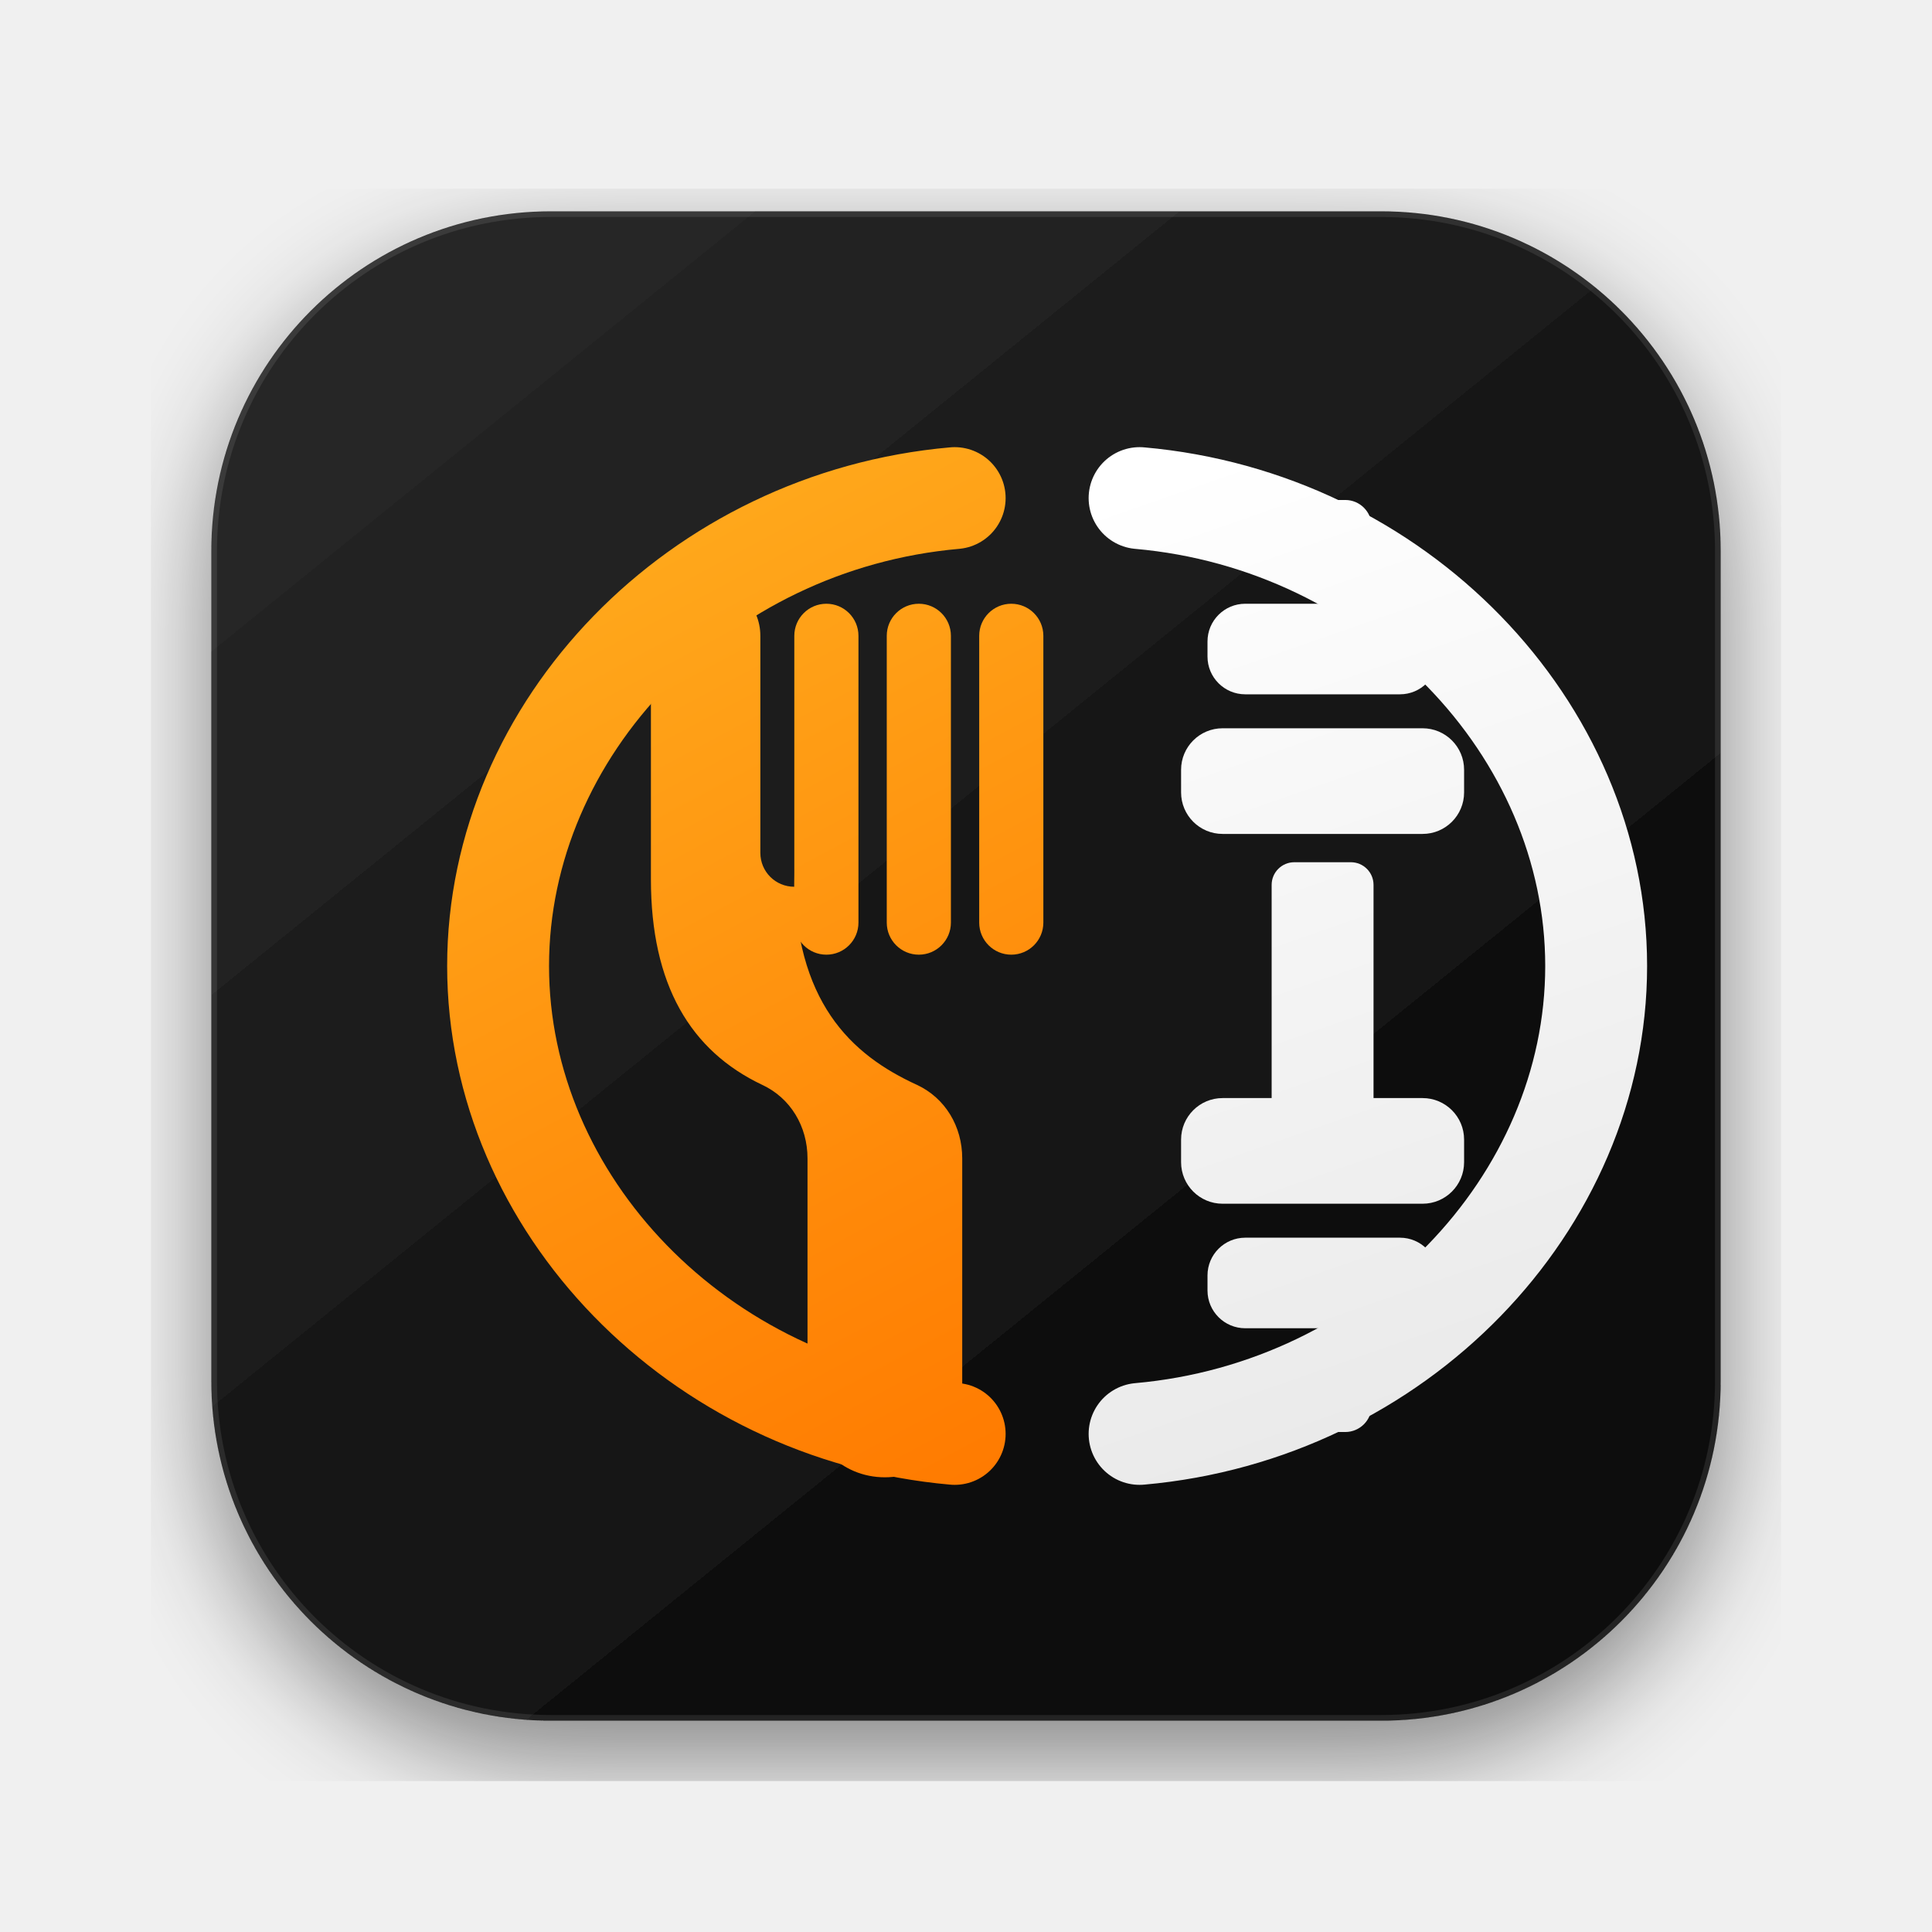
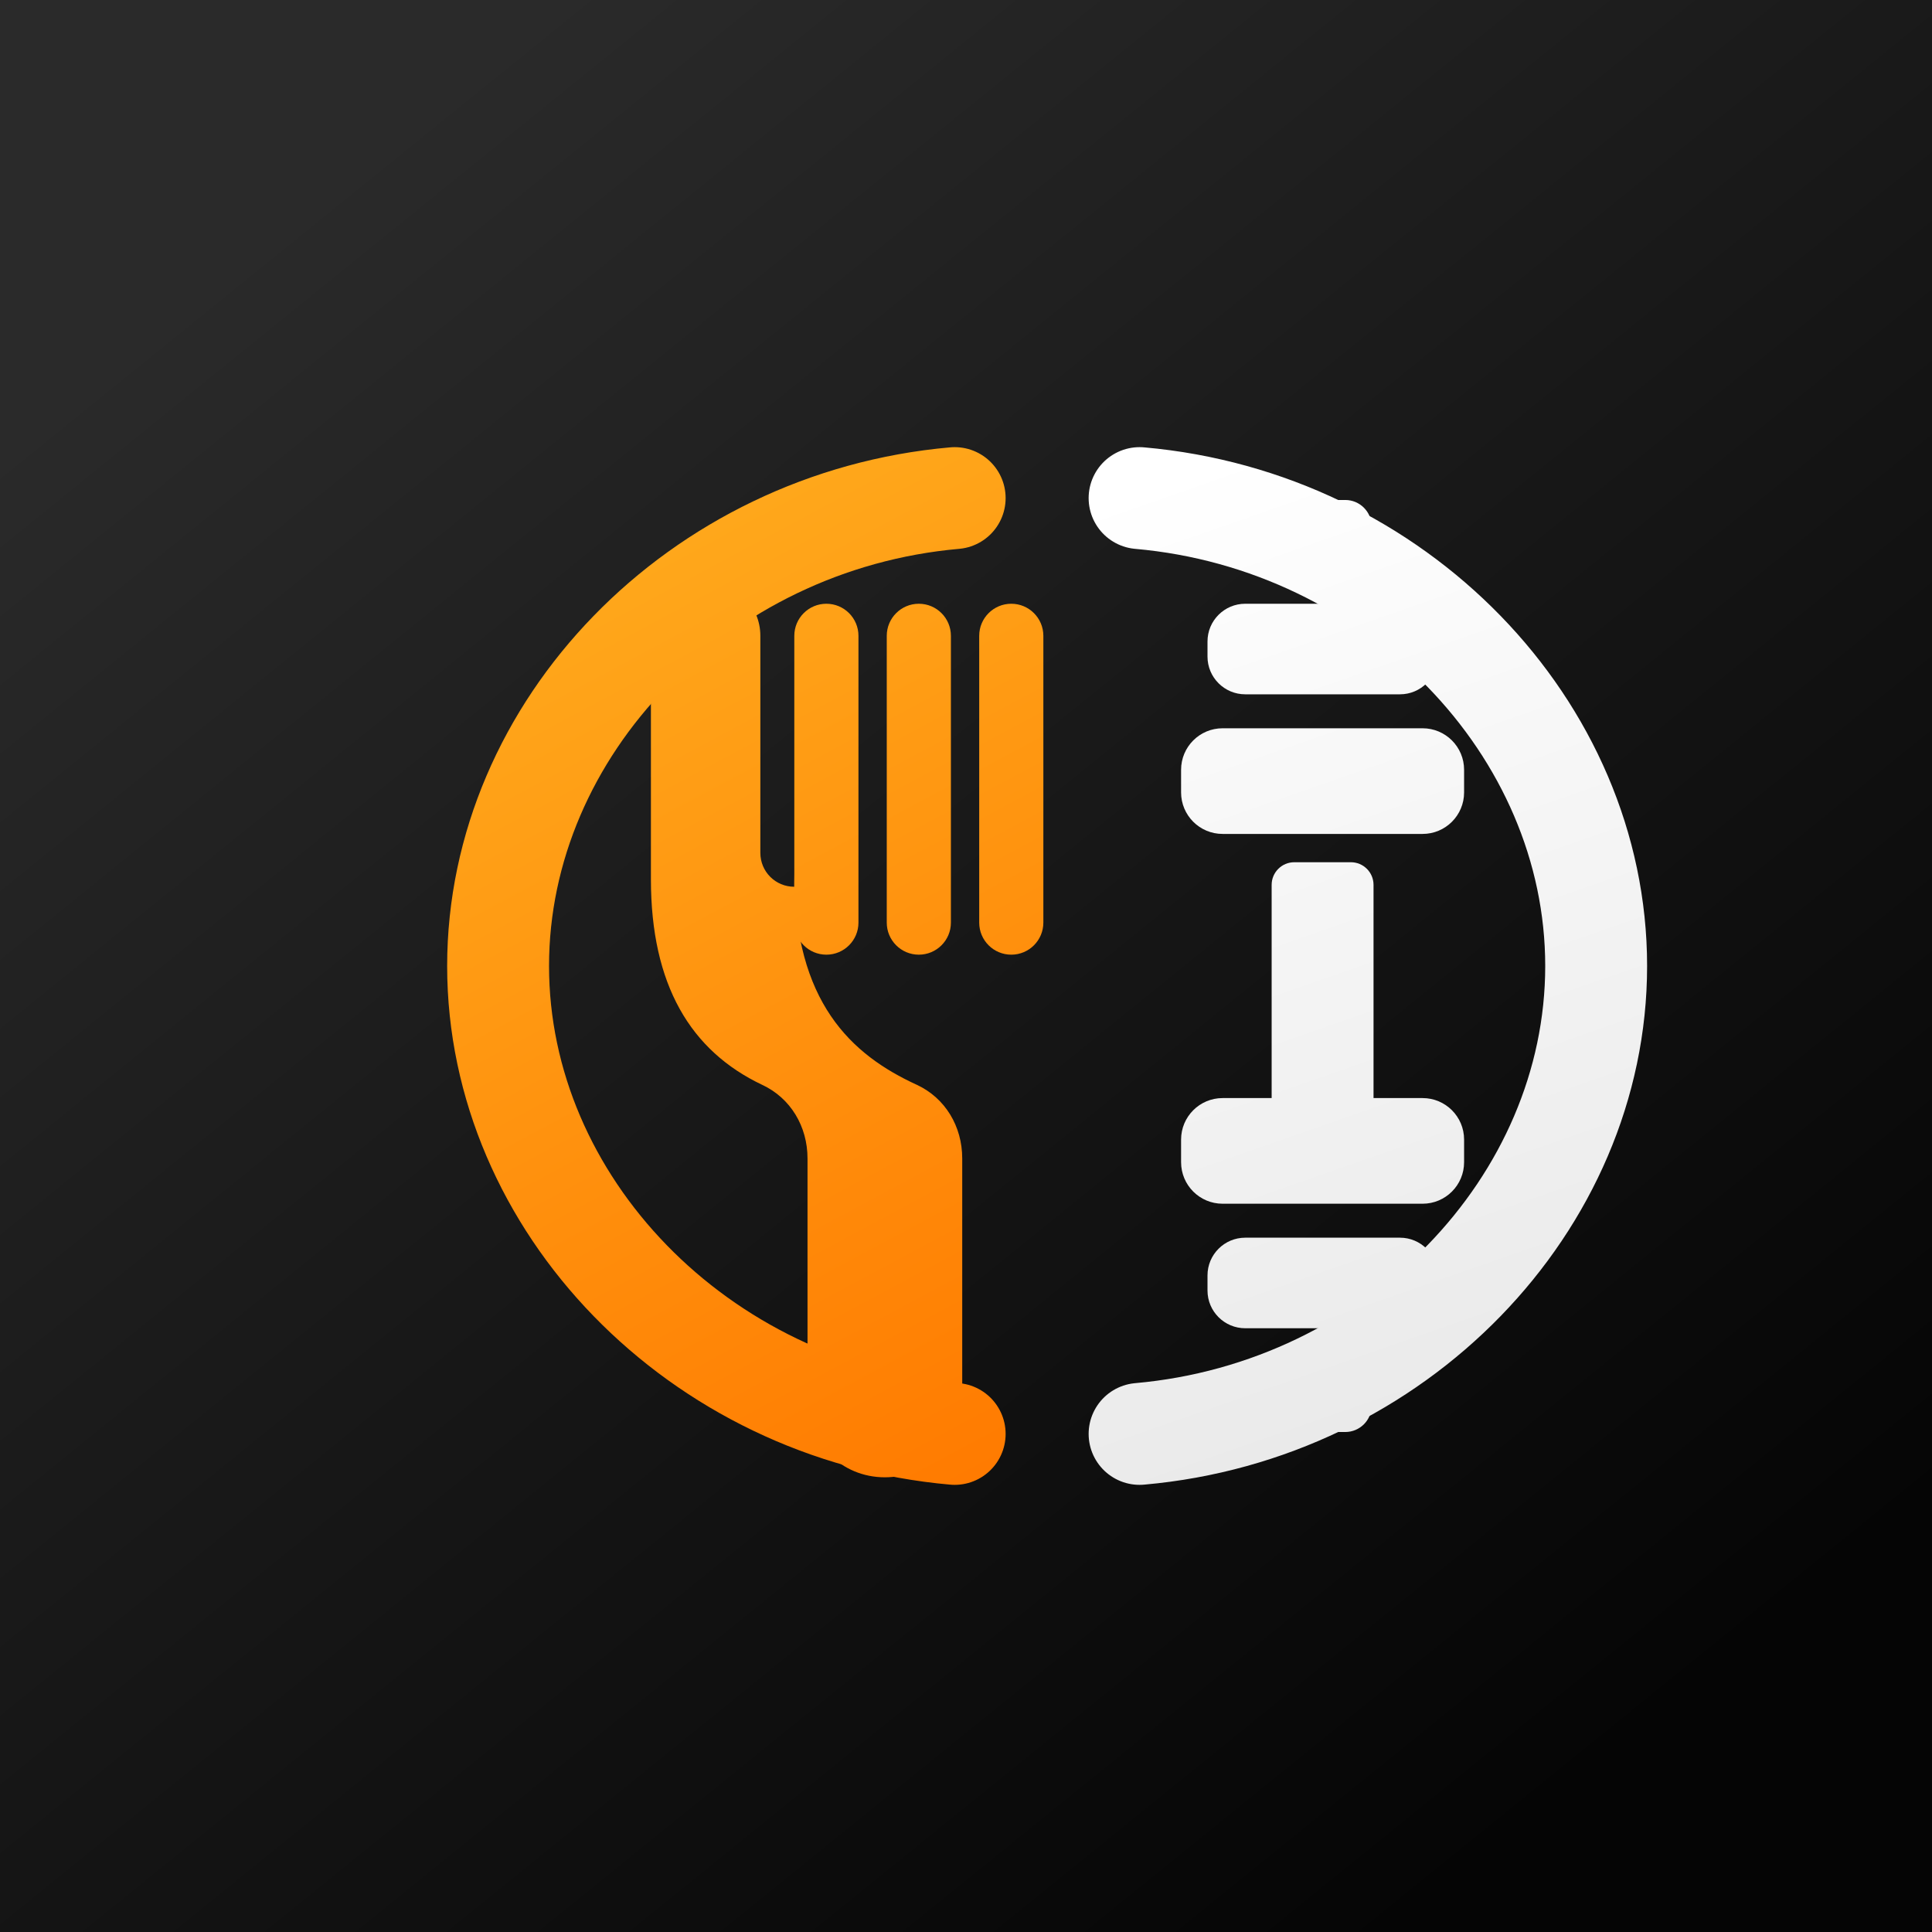
<svg xmlns="http://www.w3.org/2000/svg" width="1024" height="1024" viewBox="0 0 1024 1024" fill="none">
  <defs>
    <linearGradient id="bg" x1="180" y1="90" x2="860" y2="930" gradientUnits="userSpaceOnUse">
      <stop offset="0" stop-color="#2A2A2A" />
      <stop offset="0.55" stop-color="#151515" />
      <stop offset="1" stop-color="#050505" />
    </linearGradient>
    <linearGradient id="orange" x1="225" y1="244" x2="520" y2="795" gradientUnits="userSpaceOnUse">
      <stop offset="0" stop-color="#FFB020" />
      <stop offset="1" stop-color="#FF7A00" />
    </linearGradient>
    <linearGradient id="white" x1="620" y1="250" x2="805" y2="780" gradientUnits="userSpaceOnUse">
      <stop offset="0" stop-color="#FFFFFF" />
      <stop offset="1" stop-color="#E8E8E8" />
    </linearGradient>
-     <filter id="shadow" x="80" y="80" width="864" height="864" filterUnits="userSpaceOnUse" color-interpolation-filters="sRGB">
-       <feDropShadow dx="0" dy="20" stdDeviation="28" flood-color="#000000" flood-opacity="0.45" />
-     </filter>
  </defs>
-   <rect x="112" y="112" width="800" height="800" rx="180" fill="url(#bg)" filter="url(#shadow)" />
-   <rect x="113.5" y="113.5" width="797" height="797" rx="178.5" stroke="#FFFFFF" stroke-opacity="0.09" stroke-width="3" />
+   <rect width="1024" height="1024" fill="url(#bg)" />
  <path d="M506 760C370 748 264 638 264 512C264 386 370 276 506 264" stroke="url(#orange)" stroke-width="54" stroke-linecap="round" />
  <path d="M604 264C740 276 846 386 846 512C846 638 740 748 604 760" stroke="url(#white)" stroke-width="54" stroke-linecap="round" />
  <g fill="url(#orange)">
    <rect x="421" y="320" width="34" height="186" rx="17" />
    <rect x="470" y="320" width="34" height="186" rx="17" />
    <rect x="519" y="320" width="34" height="186" rx="17" />
    <path d="M421 463C421 531 451 559 486 575C501 582 510 597 510 614V742C510 765 492 783 469 783C446 783 428 765 428 742V614C428 597 419 582 404 575C366 557 345 522 345 466V337C345 321 358 308 374 308C390 308 403 321 403 337V452C403 462 411 470 421 470V463Z" />
  </g>
  <g fill="url(#white)">
    <rect x="674" y="457" width="54" height="164" rx="12" />
    <rect x="626" y="386" width="150" height="56" rx="22" />
    <rect x="626" y="582" width="150" height="56" rx="22" />
    <rect x="640" y="320" width="122" height="48" rx="20" />
    <rect x="640" y="656" width="122" height="48" rx="20" />
    <rect x="675" y="265" width="52" height="28" rx="14" />
    <rect x="675" y="731" width="52" height="28" rx="14" />
  </g>
</svg>
